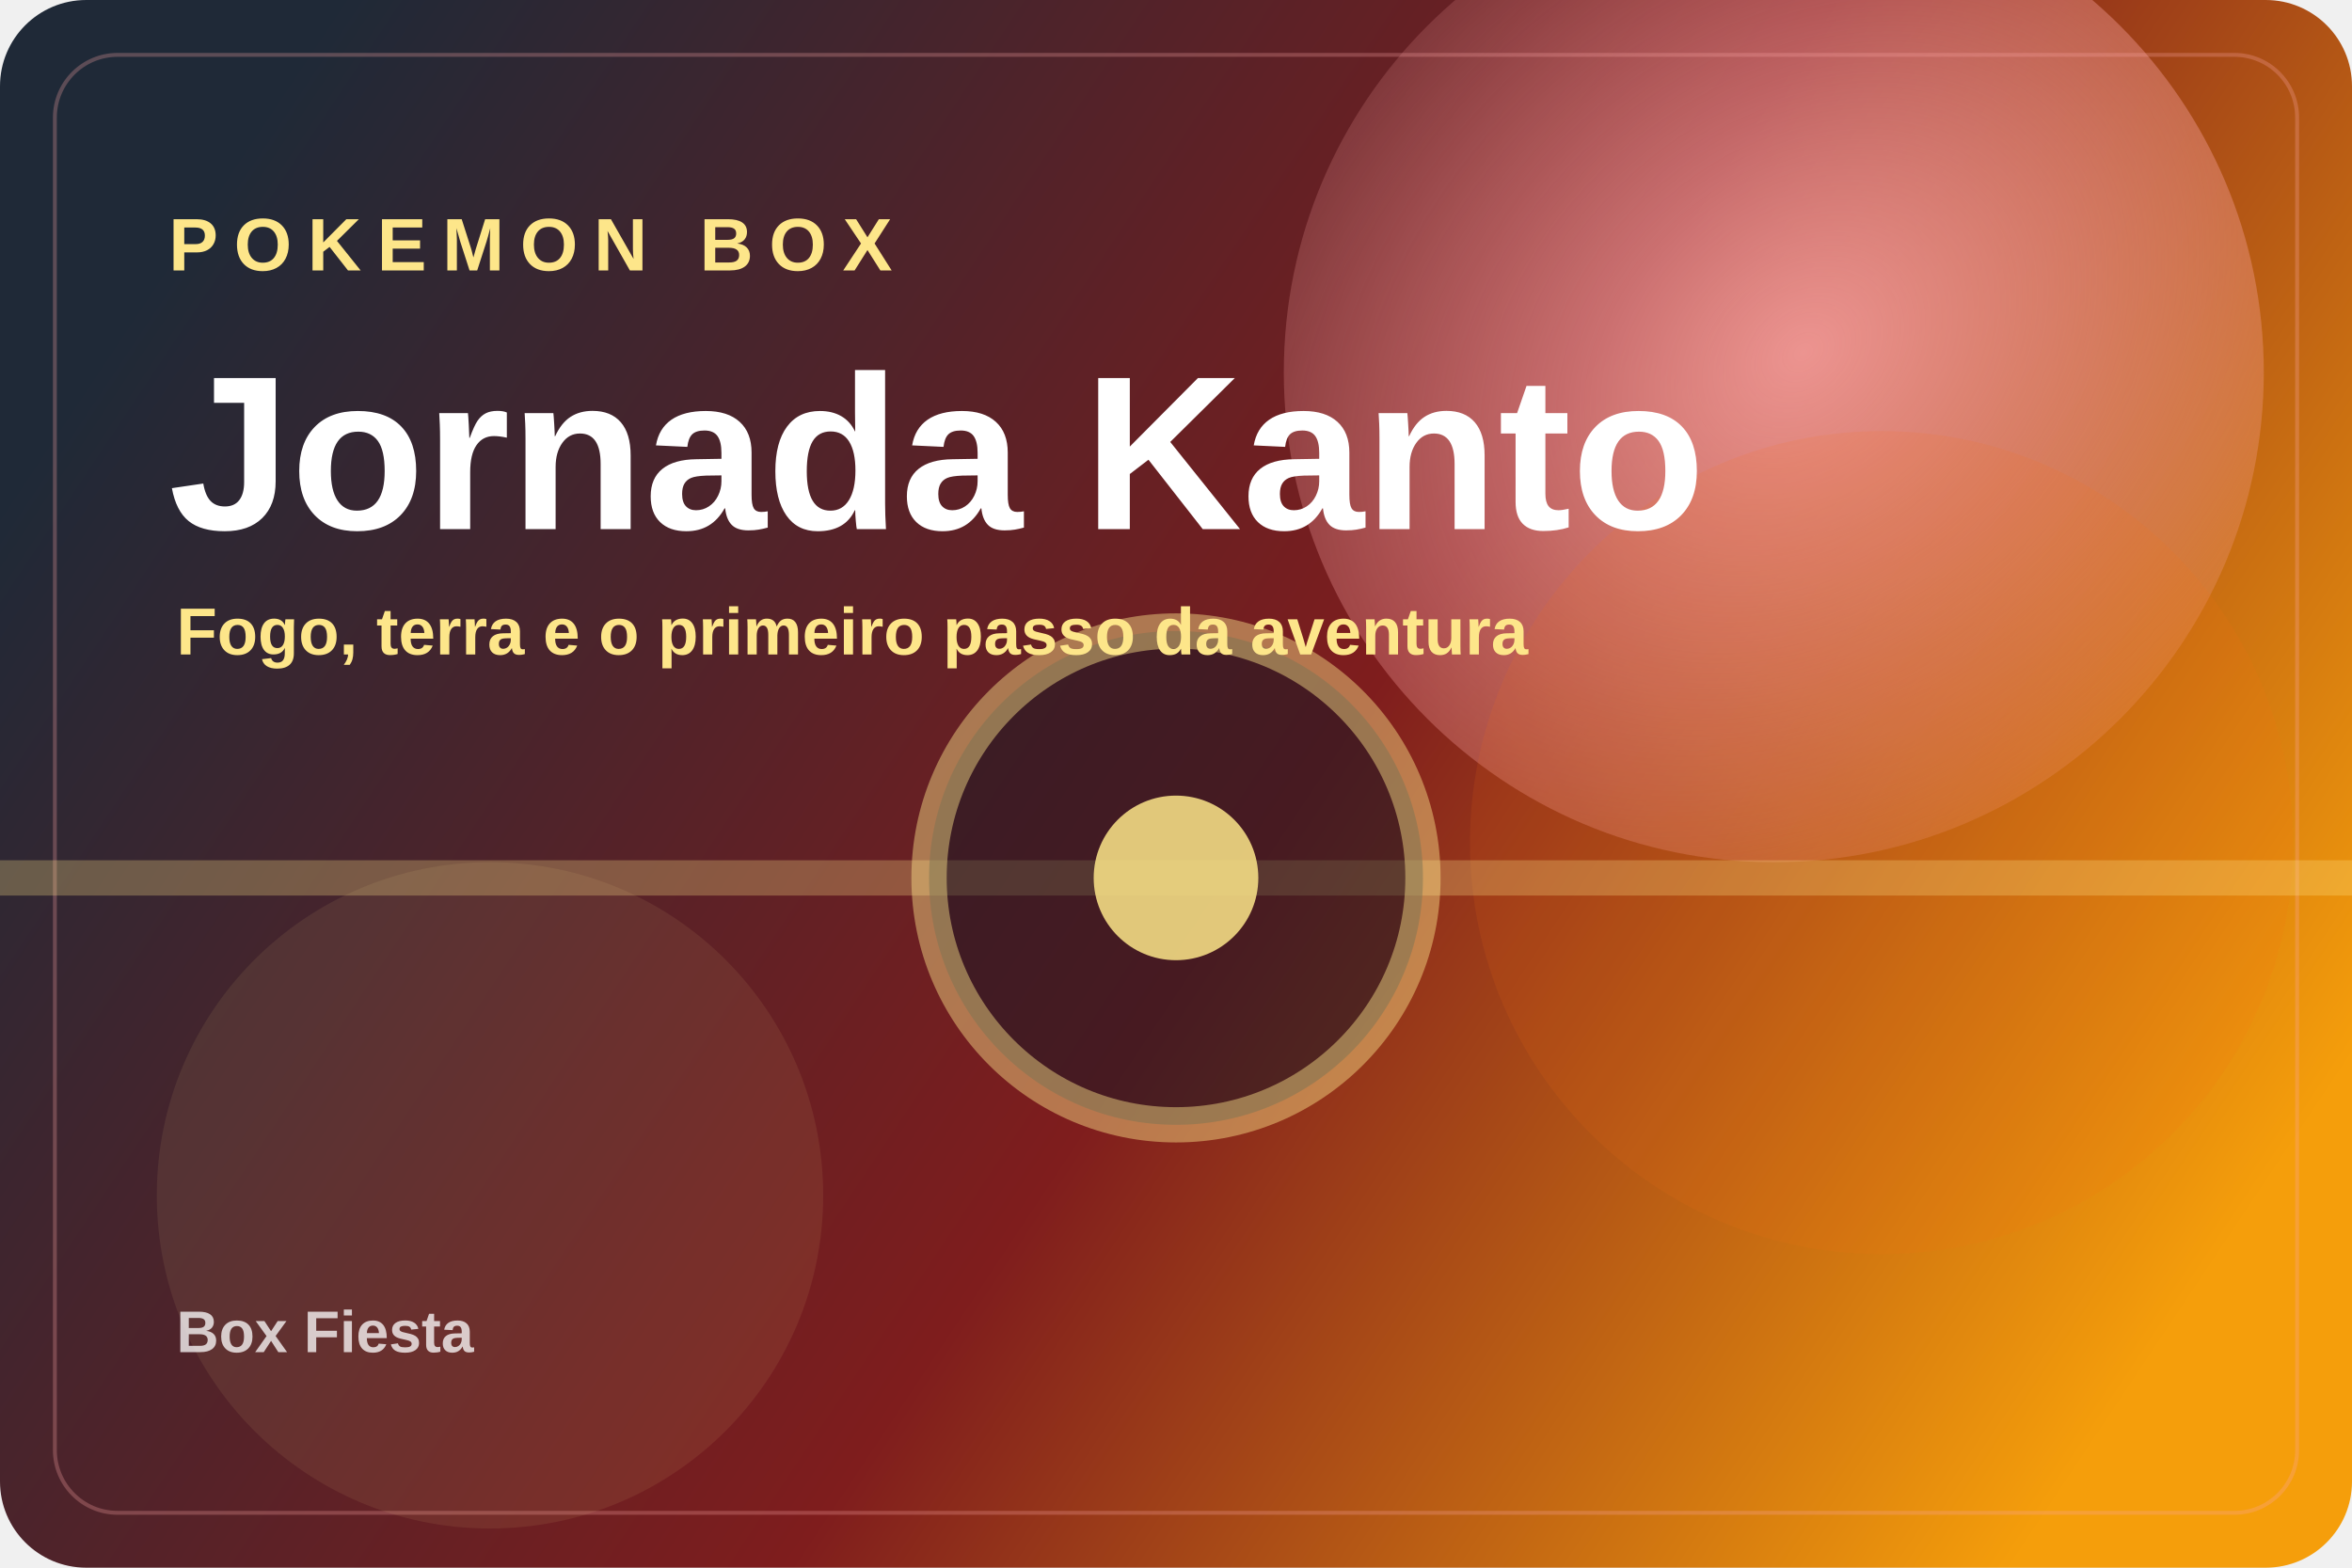
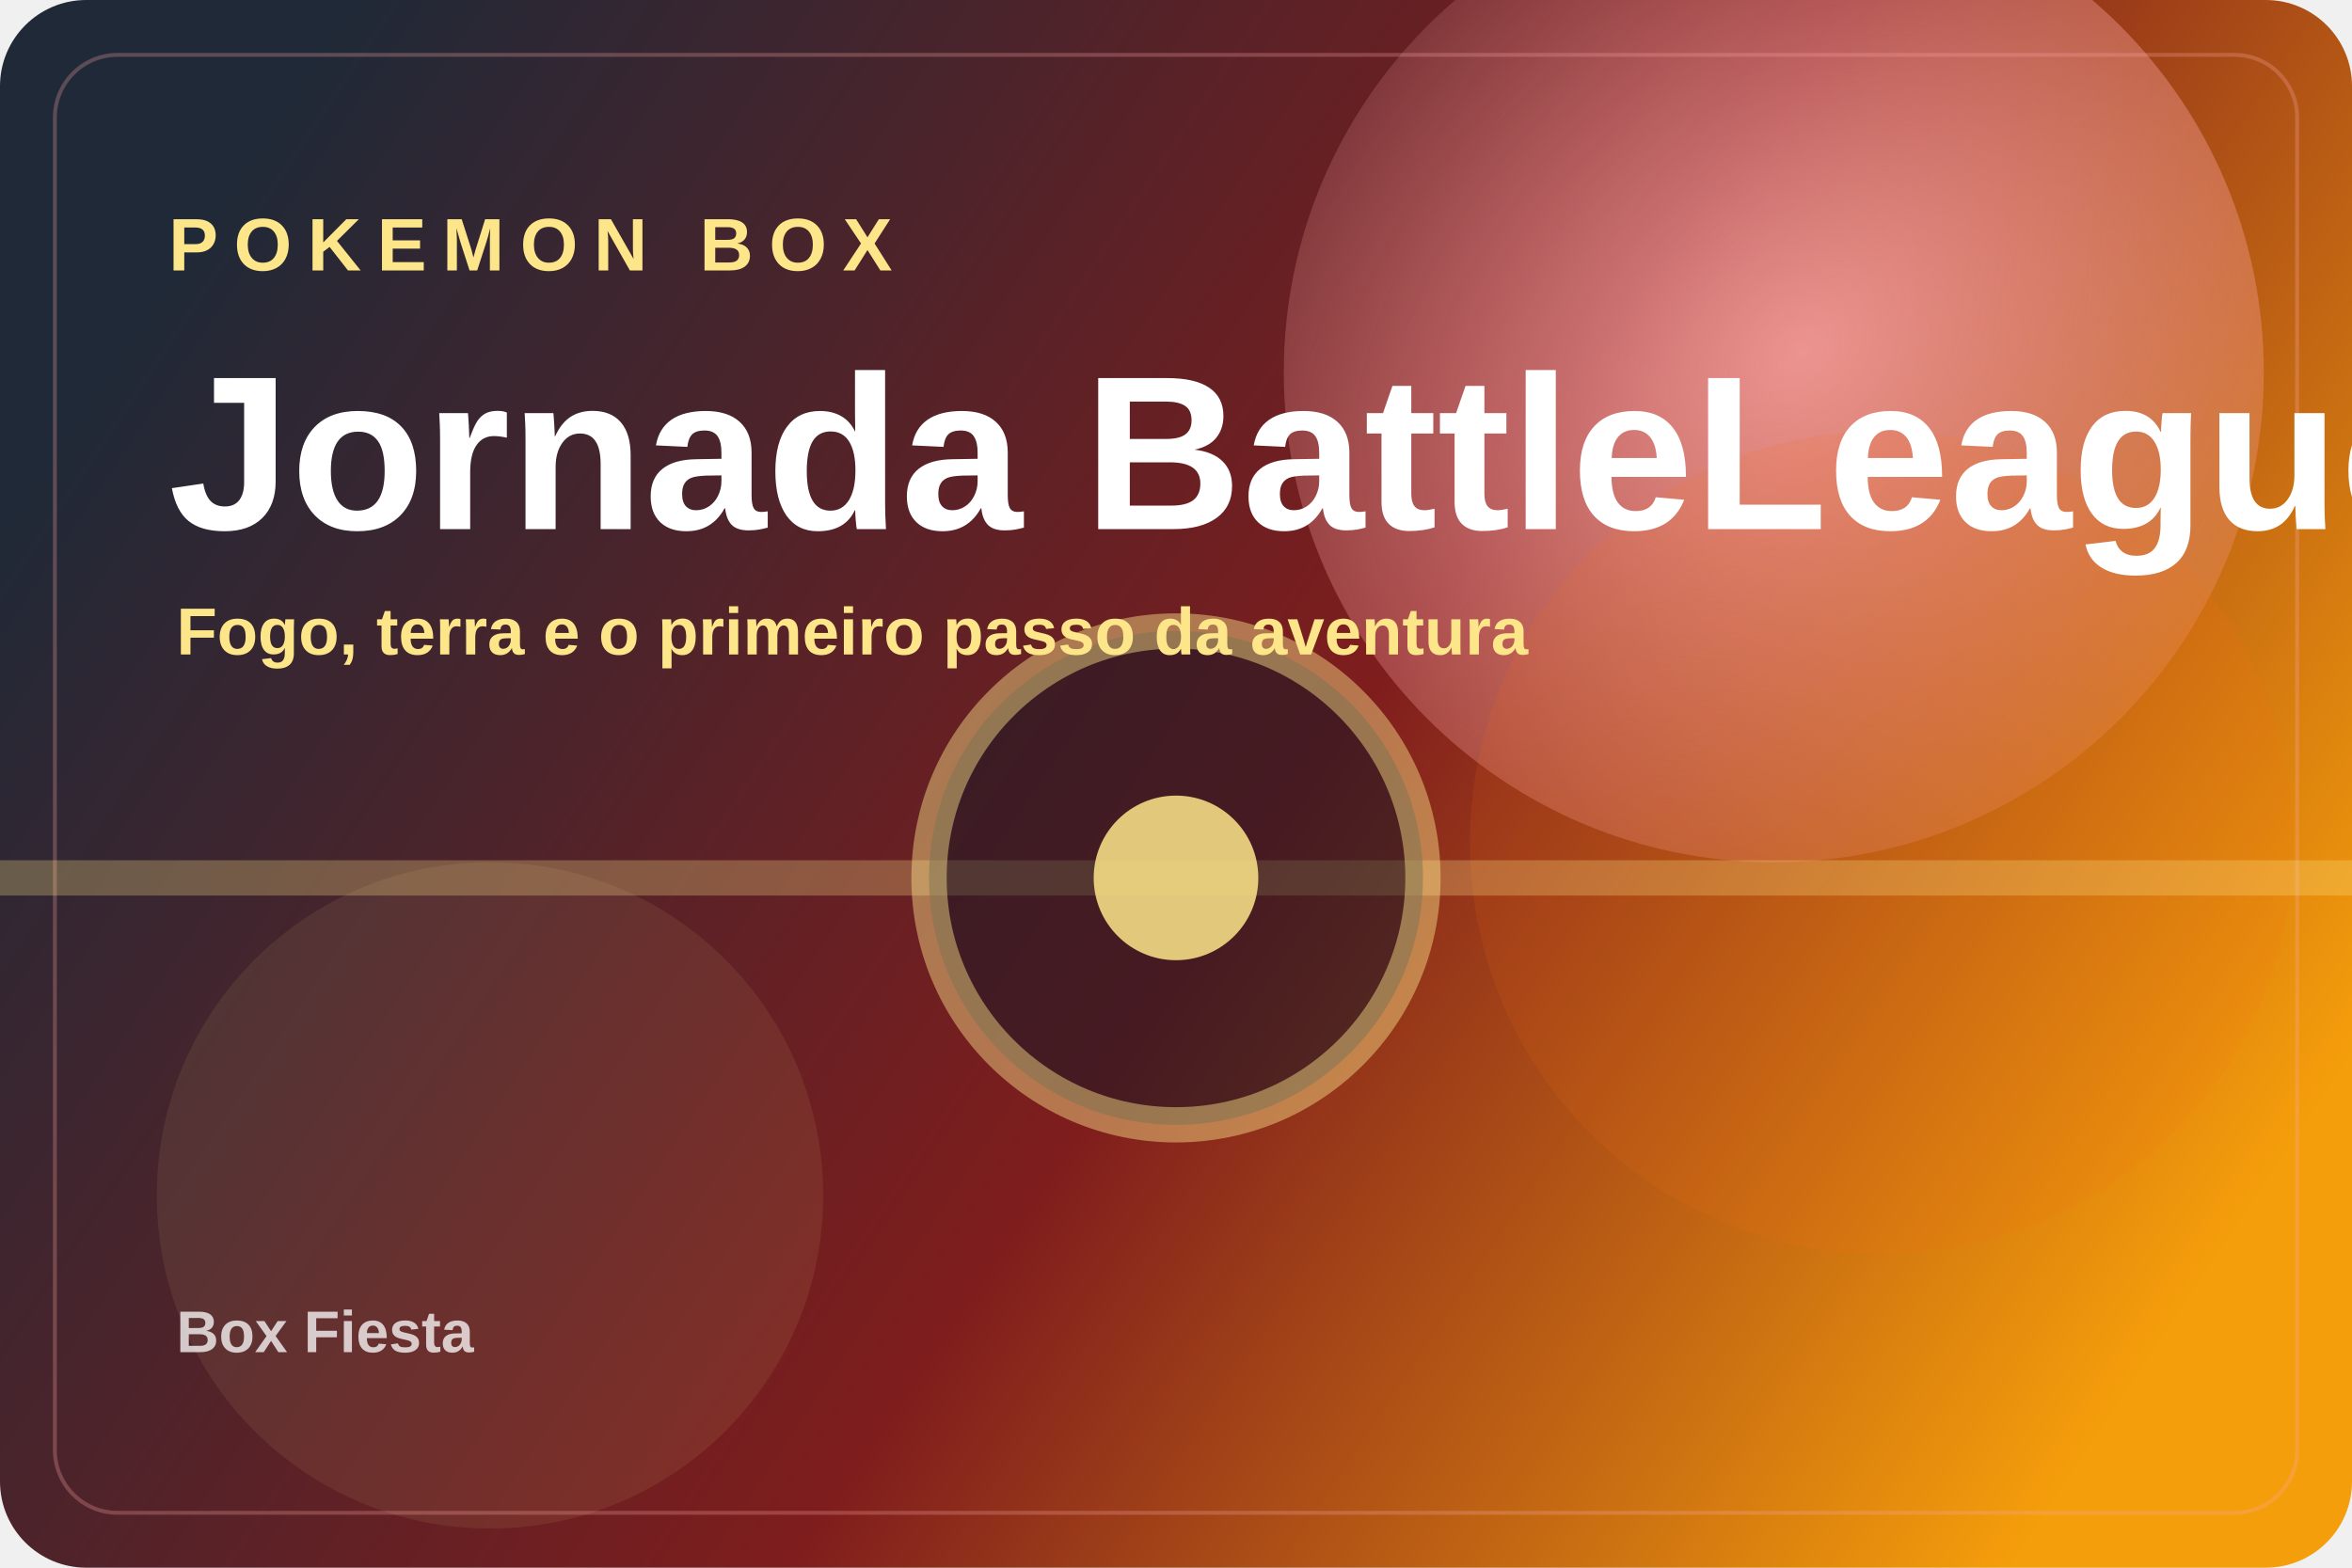
<svg xmlns="http://www.w3.org/2000/svg" viewBox="0 0 1200 800" fill="none">
  <defs>
    <linearGradient id="bg" x1="120" y1="80" x2="1080" y2="720" gradientUnits="userSpaceOnUse">
      <stop stop-color="#1F2937" />
      <stop offset="0.55" stop-color="#7F1D1D" />
      <stop offset="1" stop-color="#F59E0B" />
    </linearGradient>
    <radialGradient id="glow" cx="0" cy="0" r="1" gradientUnits="userSpaceOnUse" gradientTransform="translate(920 180) rotate(140) scale(420 320)">
      <stop stop-color="#FCA5A5" stop-opacity="0.85" />
      <stop offset="1" stop-color="#FCA5A5" stop-opacity="0" />
    </radialGradient>
  </defs>
  <rect width="1200" height="800" rx="44" fill="url(#bg)" />
  <rect x="28" y="28" width="1144" height="744" rx="32" stroke="#FCA5A5" stroke-opacity="0.28" stroke-width="2" />
  <circle cx="905" cy="190" r="250" fill="url(#glow)" />
  <circle cx="960" cy="430" r="210" fill="#F97316" fill-opacity="0.12" />
  <circle cx="250" cy="610" r="170" fill="#FDE68A" fill-opacity="0.08" />
  <path d="M0 448H1200" stroke="#FDE68A" stroke-opacity="0.28" stroke-width="18" />
  <circle cx="600" cy="448" r="126" fill="#111827" fill-opacity="0.5" stroke="#FDE68A" stroke-opacity="0.45" stroke-width="18" />
  <circle cx="600" cy="448" r="42" fill="#FDE68A" fill-opacity="0.85" />
  <text x="86" y="138" fill="#FDE68A" font-family="Arial, sans-serif" font-size="38" font-weight="700" letter-spacing="8">POKEMON BOX</text>
-   <text x="86" y="270" fill="#FFFFFF" font-family="Arial, sans-serif" font-size="112" font-weight="800">Jornada Kanto</text>
+   <text x="86" y="270" fill="#FFFFFF" font-family="Arial, sans-serif" font-size="112" font-weight="800">Jornada BattleLeague</text>
  <text x="90" y="334" fill="#FDE68A" font-family="Arial, sans-serif" font-size="34" font-weight="600">Fogo, terra e o primeiro passo da aventura</text>
  <text x="90" y="690" fill="#FFFFFF" fill-opacity="0.75" font-family="Arial, sans-serif" font-size="30" font-weight="700">Box Fiesta</text>
</svg>
